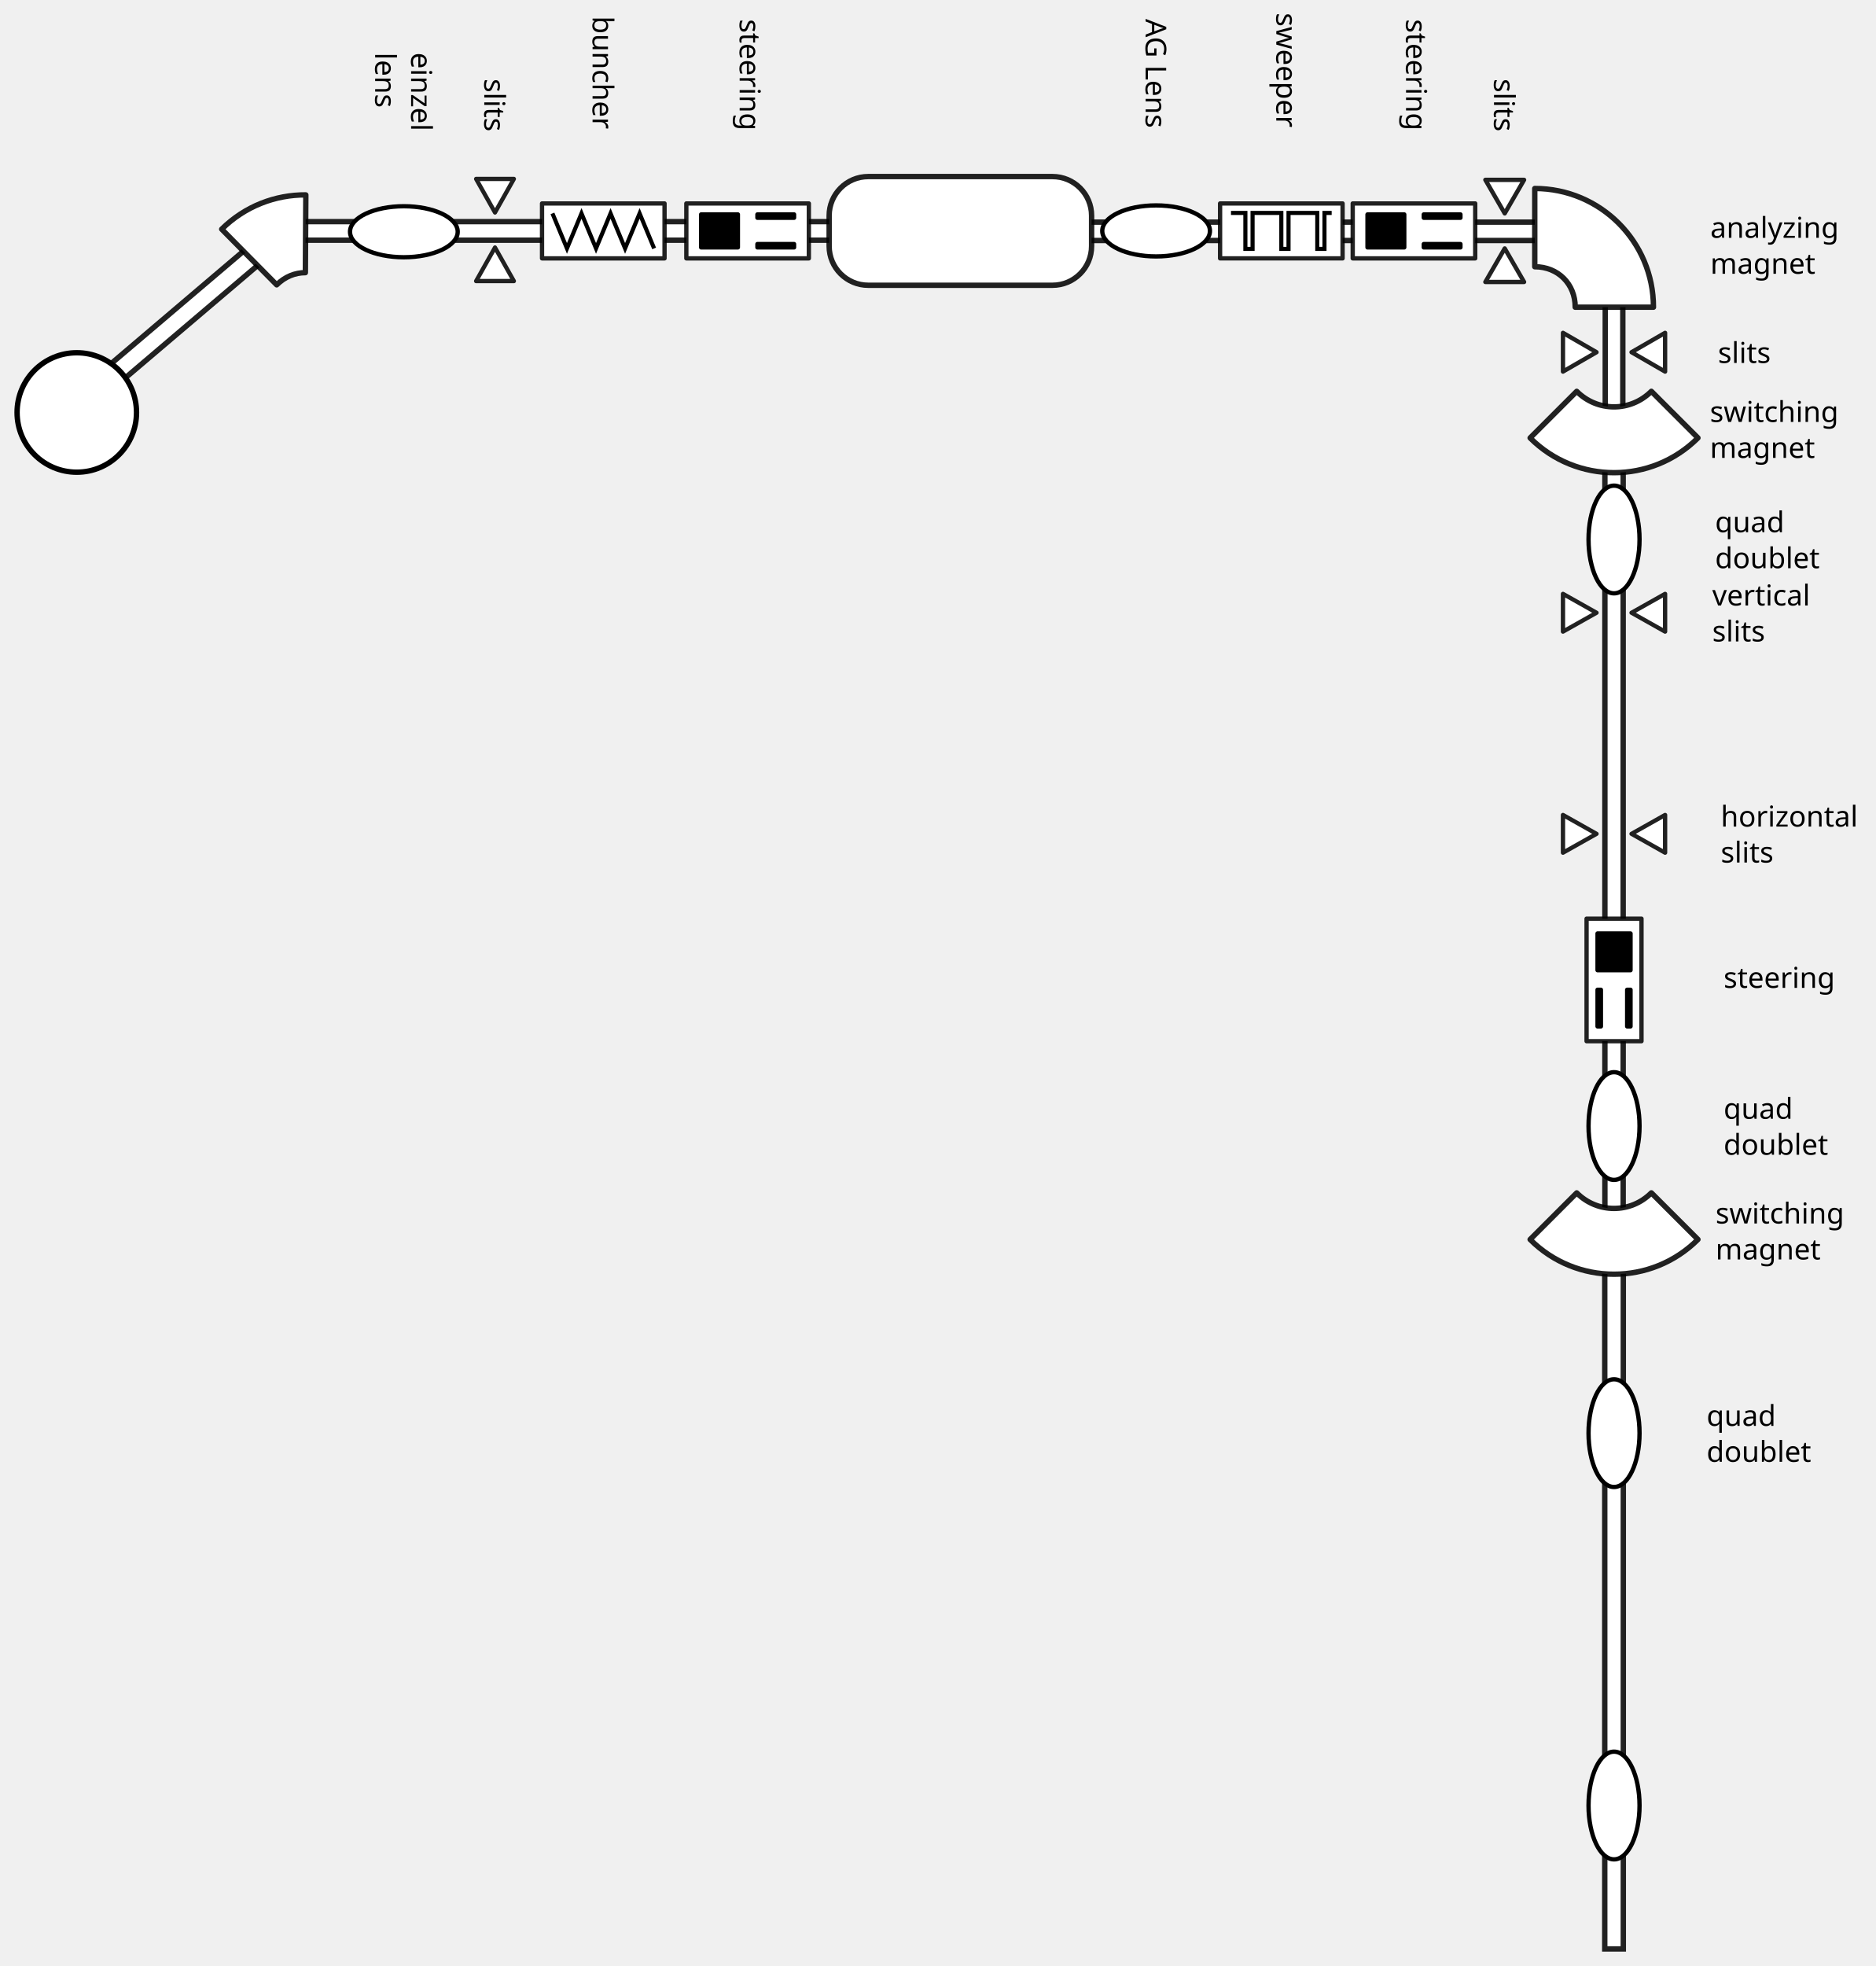
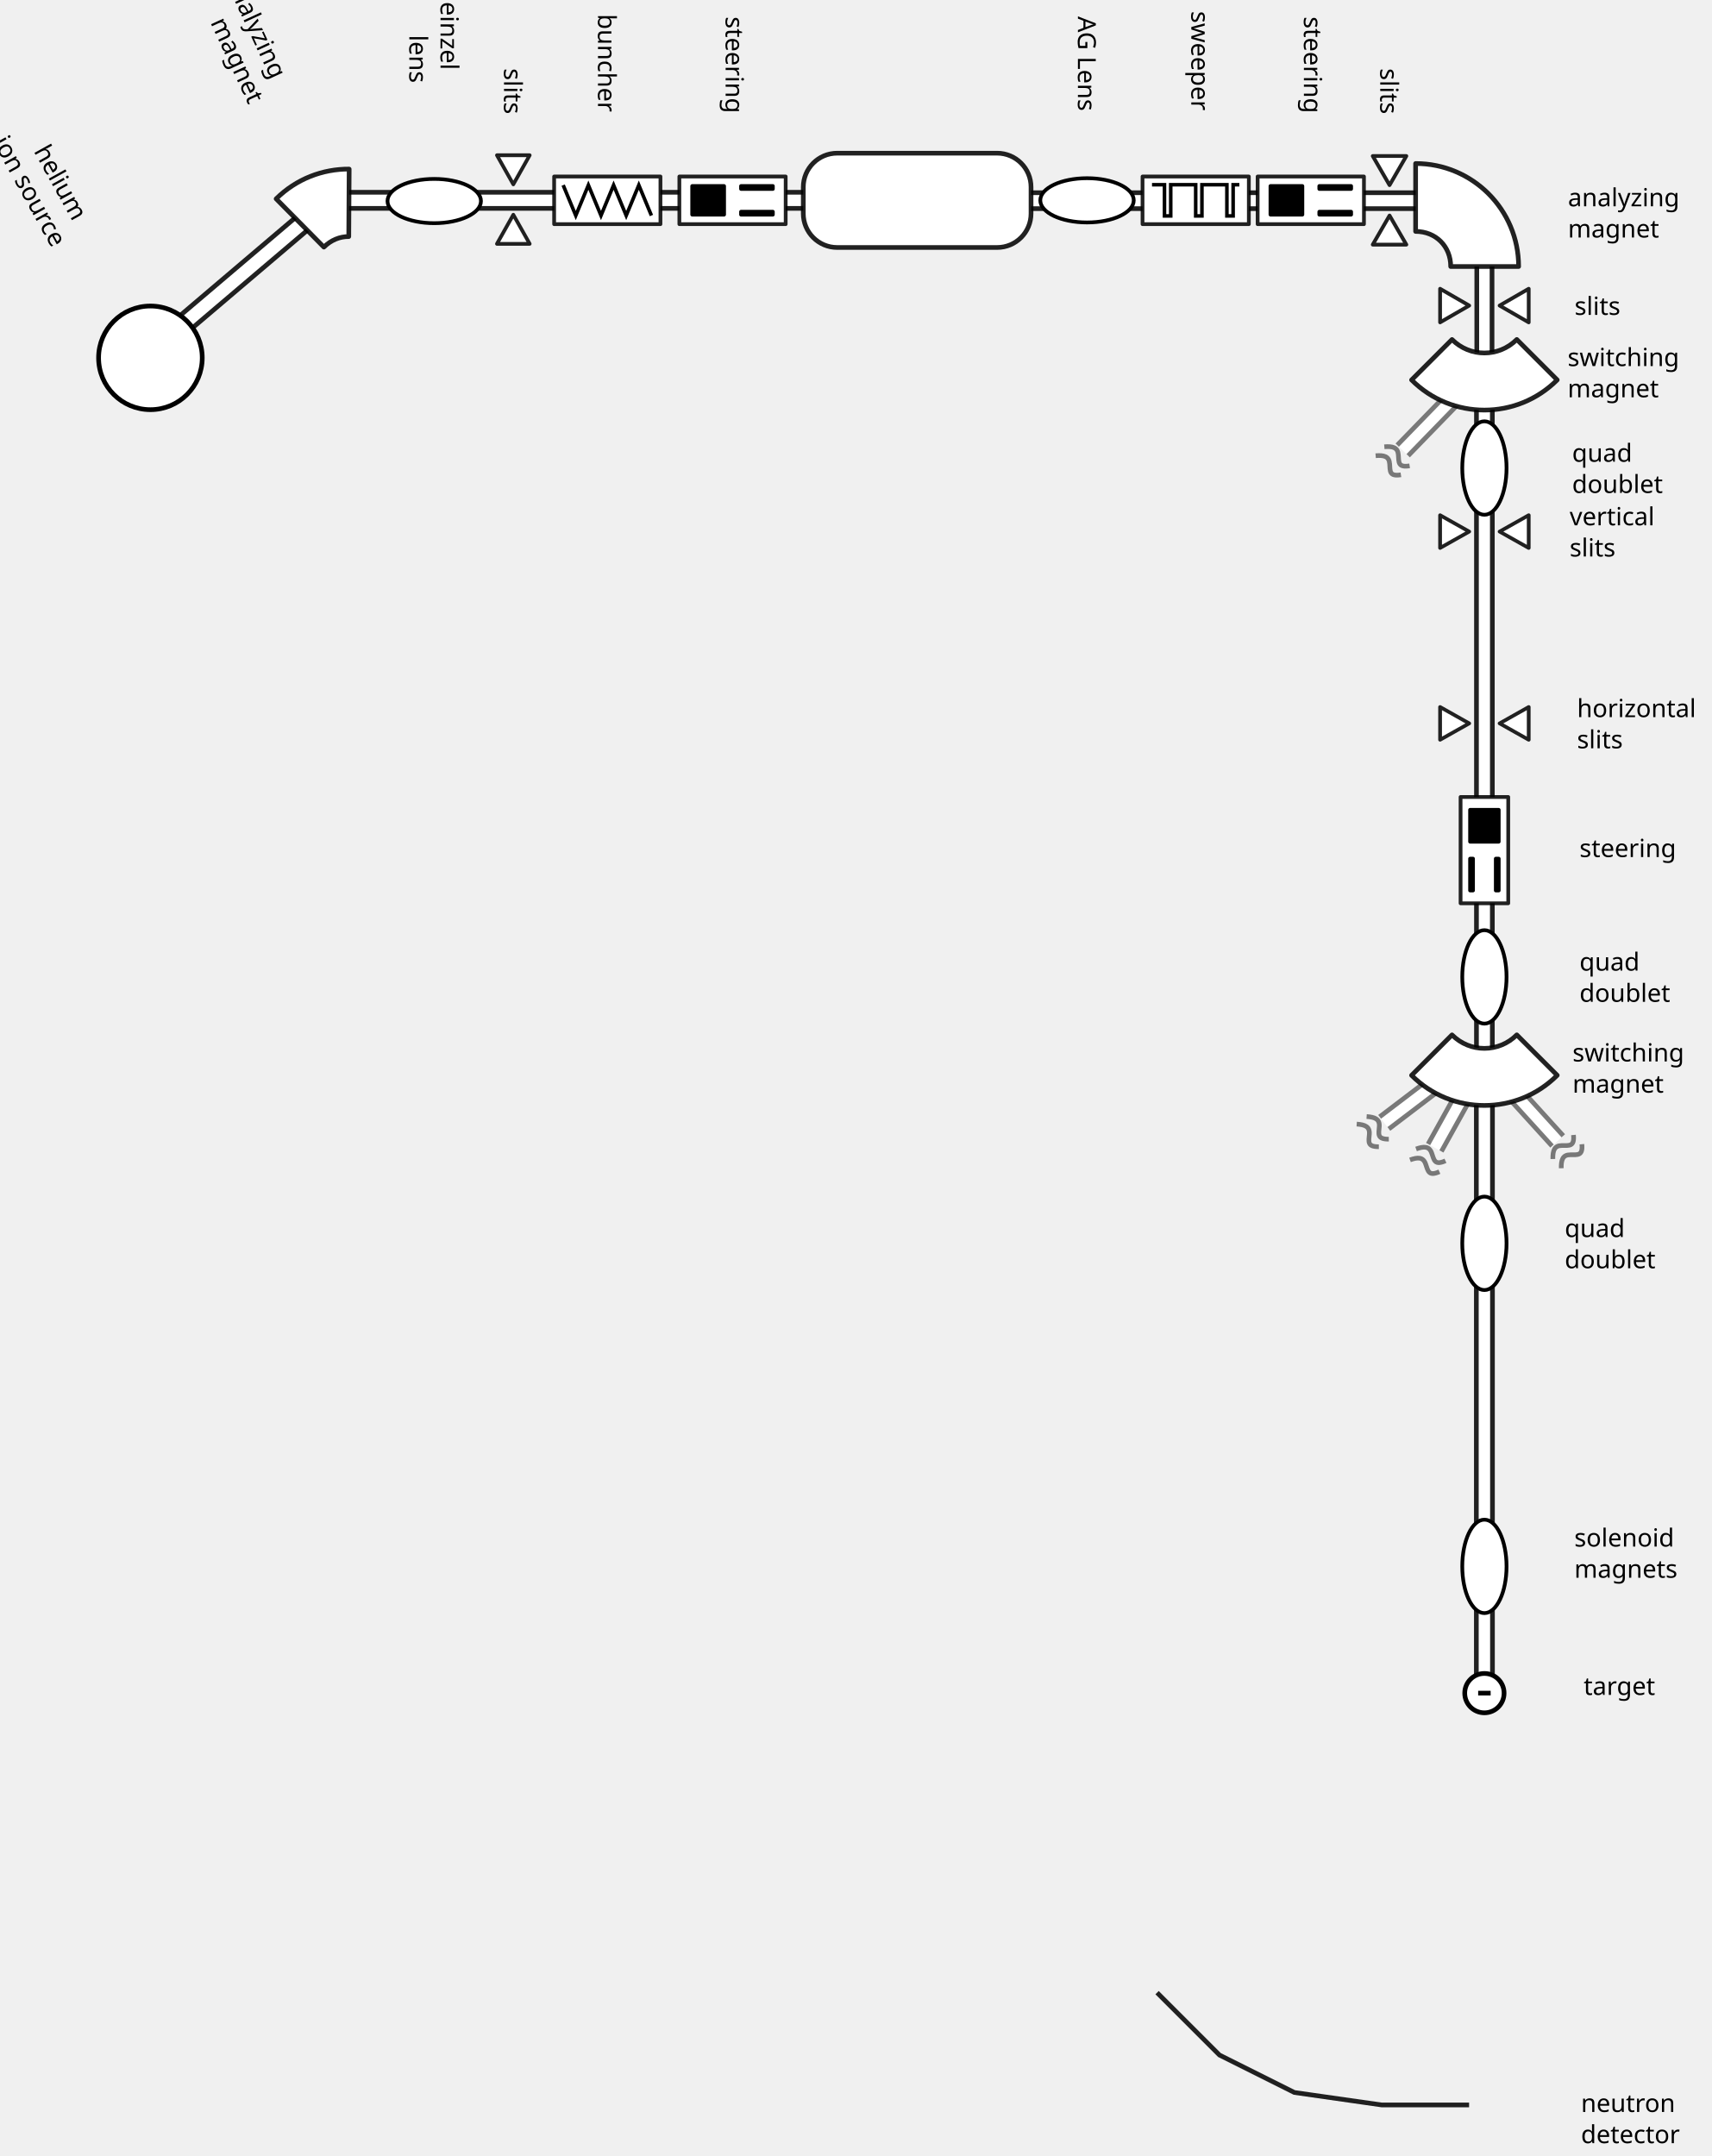
- <svg xmlns="http://www.w3.org/2000/svg" xmlns:ns1="http://www.openswatchbook.org/uri/2009/osb" xmlns:xlink="http://www.w3.org/1999/xlink" width="1304.421" height="1366.747" id="svg2" version="1.1" style="enable-background:new">
+ <svg xmlns="http://www.w3.org/2000/svg" xmlns:ns1="http://www.openswatchbook.org/uri/2009/osb" xmlns:xlink="http://www.w3.org/1999/xlink" width="1371.54" height="1727.65" id="svg2" version="1.1" style="enable-background:new">
  <defs id="defs4">
    <linearGradient id="linearGradient3824" ns1:paint="solid">
      <stop style="stop-color:#000000;stop-opacity:1;" offset="0" id="stop3826" />
    </linearGradient>
  </defs>
-   <g id="layer1" transform="translate(282.1109,-352.414)">
+   <g id="layer1" transform="translate(349.2292,-352.414)">
    <rect style="fill:#ffffff;fill-opacity:1;stroke:#000000;stroke-width:3.75;stroke-linejoin:miter;stroke-miterlimit:4;stroke-opacity:0.867;stroke-dasharray:none" id="rect2985" width="400" height="12.903" x="-88.71" y="506.492" />
    <rect style="fill:#ffffff;fill-opacity:1;stroke:#000000;stroke-width:3.75;stroke-linejoin:miter;stroke-miterlimit:4;stroke-opacity:0.867;stroke-dasharray:none" id="rect3761" width="362.033" height="12.765" x="452.394" y="506.838" />
    <rect y="-846.264" x="547.379" height="12.205" width="103.959" id="rect3795" style="fill:#ffffff;fill-opacity:1;stroke:#000000;stroke-width:3.75;stroke-linejoin:miter;stroke-miterlimit:4;stroke-opacity:0.867;stroke-dasharray:none" transform="matrix(0,1,-1,0,0,0)" />
    <rect transform="matrix(0,1,-1,0,0,0)" style="fill:#ffffff;fill-opacity:1;stroke:#000000;stroke-width:3.75;stroke-linejoin:miter;stroke-miterlimit:4;stroke-opacity:0.867;stroke-dasharray:none" id="rect3799" width="552.782" height="12.711" x="661.743" y="-846.517" />
    <rect y="-846.613" x="1214.237" height="12.903" width="493.049" id="rect3803" style="fill:#ffffff;fill-opacity:1;stroke:#000000;stroke-width:3.75;stroke-linejoin:miter;stroke-miterlimit:4;stroke-opacity:0.867;stroke-dasharray:none" transform="matrix(0,1,-1,0,0,0)" />
    <path style="fill:#ffffff;fill-opacity:1;stroke:#000000;stroke-width:3.75;stroke-linejoin:round;stroke-miterlimit:4;stroke-opacity:0.867" d="m 785.045,483.45 0,54.406 c 16.167,0 28.125,11.951 28.125,28.094 0,0.011 10e-6,0.021 0,0.031 l 54.406,0 c 0,-0.011 0,-0.021 0,-0.031 0,-45.57 -36.962,-82.5 -82.531,-82.5 z" id="path3851" />
-     <path style="fill:#ffffff;fill-opacity:1;stroke:#000000;stroke-width:3.75;stroke-linejoin:round;stroke-miterlimit:4;stroke-opacity:0.867" d="m 898.509,656.843 -32.394,-32.394 c -14.429,14.429 -37.488,14.44 -51.906,0.022 l -32.394,32.394 c 32.223,32.223 84.472,32.201 116.695,-0.022 z" id="path3857" />
-     <path id="path3875" d="m 898.509,1214.07 -32.394,-32.394 c -14.429,14.429 -37.488,14.44 -51.906,0.022 l -32.394,32.394 c 32.223,32.223 84.472,32.2 116.695,-0.022 z" style="fill:#ffffff;fill-opacity:1;stroke:#000000;stroke-width:3.75;stroke-linejoin:round;stroke-miterlimit:4;stroke-opacity:0.867" />
    <g id="g3881" transform="matrix(0.9748598,0,0,1,-190.4515,-0.6345175)">
      <path transform="matrix(0.5623057,0,0,0.5623057,128.2907,313.7645)" d="m 232.514,332.567 -11.976,-20.742 -11.976,-20.742 23.951,0 23.951,0 -11.976,20.742 z" id="path3877" style="fill:#ffffff;fill-opacity:1;stroke:#000000;stroke-width:5.335;stroke-linejoin:round;stroke-miterlimit:4;stroke-opacity:0.867;stroke-dasharray:none" />
      <path style="fill:#ffffff;fill-opacity:1;stroke:#000000;stroke-width:5.335;stroke-linejoin:round;stroke-miterlimit:4;stroke-opacity:0.867;stroke-dasharray:none" id="path3879" d="m 232.514,332.567 -11.976,-20.742 -11.976,-20.742 23.951,0 23.951,0 -11.976,20.742 z" transform="matrix(0.5623057,0,0,-0.5623057,128.2907,712.123)" />
    </g>
    <g id="g3885" transform="translate(505.1226,-5.6784668e-5)">
      <path style="fill:#ffffff;fill-opacity:1;stroke:#000000;stroke-width:5.335;stroke-linejoin:round;stroke-miterlimit:4;stroke-opacity:0.867;stroke-dasharray:none" id="path3887" d="m 232.514,332.567 -11.976,-20.742 -11.976,-20.742 23.951,0 23.951,0 -11.976,20.742 z" transform="matrix(0.5623057,0,0,0.5623057,128.2907,313.7645)" />
      <path transform="matrix(0.5623057,0,0,-0.5623057,128.2907,712.123)" d="m 232.514,332.567 -11.976,-20.742 -11.976,-20.742 23.951,0 23.951,0 -11.976,20.742 z" id="path3889" style="fill:#ffffff;fill-opacity:1;stroke:#000000;stroke-width:5.335;stroke-linejoin:round;stroke-miterlimit:4;stroke-opacity:0.867;stroke-dasharray:none" />
    </g>
    <g id="g3891" transform="matrix(0,1,-1,0,1353.105,338.2357)">
      <path style="fill:#ffffff;fill-opacity:1;stroke:#000000;stroke-width:5.335;stroke-linejoin:round;stroke-miterlimit:4;stroke-opacity:0.867;stroke-dasharray:none" id="path3893" d="m 232.514,332.567 -11.976,-20.742 -11.976,-20.742 23.951,0 23.951,0 -11.976,20.742 z" transform="matrix(0.5623057,0,0,0.5623057,128.2907,313.7645)" />
      <path transform="matrix(0.5623057,0,0,-0.5623057,128.2907,712.123)" d="m 232.514,332.567 -11.976,-20.742 -11.976,-20.742 23.951,0 23.951,0 -11.976,20.742 z" id="path3895" style="fill:#ffffff;fill-opacity:1;stroke:#000000;stroke-width:5.335;stroke-linejoin:round;stroke-miterlimit:4;stroke-opacity:0.867;stroke-dasharray:none" />
    </g>
    <use x="0" y="0" xlink:href="#g3881" id="use3897" transform="matrix(0,0.9999993,-1,0,1352.471,716.3166)" width="796.477" height="1256.64" />
    <use x="0" y="0" xlink:href="#g3881" id="use3899" transform="matrix(0,0.9999993,-1,0,1352.471,870.0119)" width="796.477" height="1256.64" />
    <g id="g3905" transform="translate(-170.2154,-145.1541)">
      <rect transform="translate(74.07204,472.0911)" y="166.915" x="190.922" height="38.184" width="85.181" id="rect3901" style="fill:#ffffff;fill-opacity:1;stroke:#000000;stroke-width:3;stroke-linejoin:round;stroke-miterlimit:4;stroke-opacity:0.867;stroke-dasharray:none" />
      <path id="path3903" d="m 272.231,645.922 10.101,24.352 10.101,-24.352 10.101,24.352 10.101,-24.352 10.101,24.352 10.101,-24.352 10.101,24.352" style="fill:none;stroke:#000000;stroke-width:2.85;stroke-linecap:butt;stroke-linejoin:miter;stroke-miterlimit:4;stroke-opacity:1;stroke-dasharray:none" />
    </g>
    <g id="g3995" transform="translate(215.1281,-325.3096)">
      <rect style="fill:#ffffff;fill-opacity:1;stroke:#000000;stroke-width:3;stroke-linejoin:round;stroke-miterlimit:4;stroke-opacity:0.867;stroke-dasharray:none" id="rect3989" width="85.181" height="38.184" x="351.109" y="819.161" />
      <path style="fill:none;stroke:#000000;stroke-width:2.85;stroke-linecap:butt;stroke-linejoin:miter;stroke-miterlimit:4;stroke-opacity:1;stroke-dasharray:none" d="m 358.699,825.753 10,0 0,25 5,0 0,-25 20,0 0,25 5,0 0,-25 20,0 0,25 5,0 0,-25 5,0" id="path3991" />
    </g>
    <g id="g3968" transform="translate(-57.27668,-178.0054)">
      <rect style="fill:#ffffff;fill-opacity:1;stroke:#000000;stroke-width:3;stroke-linejoin:round;stroke-miterlimit:4;stroke-opacity:0.867;stroke-dasharray:none" id="rect3913" width="85.181" height="38.184" x="252.394" y="671.857" />
      <g transform="translate(-0.06103718,-2.005307)" id="g3963">
        <rect style="fill:#000000;fill-opacity:1;stroke:#000000;stroke-width:3.081;stroke-linejoin:round;stroke-miterlimit:4;stroke-opacity:1;stroke-dasharray:none;stroke-dashoffset:0" id="rect3919" width="25.479" height="22.853" x="262.775" y="681.528" />
        <rect y="681.488" x="301.877" height="2.334" width="25.479" id="rect3923" style="fill:#000000;fill-opacity:1;stroke:#000000;stroke-width:3;stroke-linejoin:round;stroke-miterlimit:4;stroke-opacity:1;stroke-dasharray:none" />
        <use x="0" y="0" xlink:href="#rect3923" id="use3925" transform="translate(0,20.59896)" width="796.477" height="1256.64" />
      </g>
    </g>
    <use x="0" y="0" xlink:href="#g3968" id="use3975" transform="translate(463.3453,3.5931396e-6)" width="796.477" height="1256.64" />
    <use x="0" y="0" xlink:href="#use3975" id="use3977" transform="matrix(0,1,-1,0,1353.105,332.5966)" width="796.477" height="1256.64" style="fill:#ff0000" />
-     <text xml:space="preserve" style="font-size:20px;font-style:normal;font-weight:normal;line-height:125%;letter-spacing:0px;word-spacing:0px;fill:#000000;fill-opacity:1;stroke:none;font-family:Sans" x="388.918" y="-3.747" id="text3122" transform="matrix(0,1,-1,0,0,0)">
-       <tspan id="tspan3124" x="388.918" y="-3.747">einzel</tspan>
-       <tspan x="388.918" y="21.253" id="tspan3126">lens</tspan>
+     <text xml:space="preserve" style="font-size:20px;font-style:normal;font-weight:normal;text-align:end;line-height:125%;letter-spacing:0px;word-spacing:0px;writing-mode:lr-tb;text-anchor:end;fill:#000000;fill-opacity:1;stroke:none;font-family:Sans" x="444.855" y="-3.747" id="text3122" transform="matrix(0,1,-1,0,0,0)">
+       <tspan id="tspan3124" x="444.855" y="-3.747">einzel</tspan>
+       <tspan x="444.855" y="21.253" id="tspan3126">lens</tspan>
    </text>
    <text xml:space="preserve" style="font-size:20px;font-style:normal;font-weight:normal;line-height:125%;letter-spacing:0px;word-spacing:0px;fill:#000000;fill-opacity:1;stroke:none;font-family:Sans" x="908.46" y="773.343" id="text3128">
      <tspan id="tspan3130" x="908.46" y="773.343">vertical</tspan>
      <tspan x="908.46" y="798.343" id="tspan3132">slits</tspan>
    </text>
    <text xml:space="preserve" style="font-size:20px;font-style:normal;font-weight:normal;line-height:125%;letter-spacing:0px;word-spacing:0px;fill:#000000;fill-opacity:1;stroke:none;font-family:Sans" x="363.635" y="-129.913" id="text3134" transform="matrix(0,1,-1,0,0,0)">
      <tspan id="tspan3136" x="363.635" y="-129.913">buncher</tspan>
    </text>
    <text xml:space="preserve" style="font-size:20px;font-style:normal;font-weight:normal;line-height:125%;letter-spacing:0px;word-spacing:0px;fill:#000000;fill-opacity:1;stroke:none;font-family:Sans" x="365.705" y="-232.19" id="text3138" transform="matrix(0,1,-1,0,0,0)">
      <tspan id="tspan3140" x="365.705" y="-232.19">steering</tspan>
    </text>
    <text xml:space="preserve" style="font-size:20px;font-style:normal;font-weight:normal;line-height:125%;letter-spacing:0px;word-spacing:0px;fill:#000000;fill-opacity:1;stroke:none;font-family:Sans" x="361.33" y="-605.307" id="text3142" transform="matrix(0,1,-1,0,0,0)">
      <tspan id="tspan3144" x="361.33" y="-605.307">sweeper</tspan>
    </text>
    <text xml:space="preserve" style="font-size:20px;font-style:normal;font-weight:normal;line-height:125%;letter-spacing:0px;word-spacing:0px;fill:#000000;fill-opacity:1;stroke:none;font-family:Sans" x="365.705" y="-695.536" id="text3146" transform="matrix(0,1,-1,0,0,0)">
      <tspan id="tspan3148" x="365.705" y="-695.536">steering</tspan>
    </text>
    <text xml:space="preserve" style="font-size:20px;font-style:normal;font-weight:normal;line-height:125%;letter-spacing:0px;word-spacing:0px;fill:#000000;fill-opacity:1;stroke:none;font-family:Sans" x="914.371" y="927.039" id="text3150">
      <tspan id="tspan3152" x="914.371" y="927.039">horizontal</tspan>
      <tspan x="914.371" y="952.039" id="tspan3154">slits</tspan>
    </text>
    <text xml:space="preserve" style="font-size:20px;font-style:normal;font-weight:normal;line-height:125%;letter-spacing:0px;word-spacing:0px;fill:#000000;fill-opacity:1;stroke:none;font-family:Sans" x="589.166" y="502.761" id="text3156" transform="translate(-68.88549,461.7161)">
      <tspan id="tspan3158" x="589.166" y="502.761" />
    </text>
    <text xml:space="preserve" style="font-size:20px;font-style:normal;font-weight:normal;line-height:125%;letter-spacing:0px;word-spacing:0px;fill:#000000;fill-opacity:1;stroke:none;font-family:Sans" x="407.141" y="-54.615" id="text3160" transform="matrix(0,1,-1,0,0,0)">
      <tspan id="tspan3162" x="407.141" y="-54.615">slits</tspan>
    </text>
    <text xml:space="preserve" style="font-size:20px;font-style:normal;font-weight:normal;line-height:125%;letter-spacing:0px;word-spacing:0px;fill:#000000;fill-opacity:1;stroke:none;font-family:Sans" x="407.141" y="-756.701" id="text3164" transform="matrix(0,1,-1,0,0,0)">
      <tspan id="tspan3166" x="407.141" y="-756.701">slits</tspan>
    </text>
    <text xml:space="preserve" style="font-size:20px;font-style:normal;font-weight:normal;line-height:125%;letter-spacing:0px;word-spacing:0px;fill:#000000;fill-opacity:1;stroke:none;font-family:Sans" x="916.341" y="1039.168" id="text3168">
      <tspan id="tspan3170" x="916.341" y="1039.168">steering</tspan>
    </text>
    <use x="0" y="0" xlink:href="#path3172" id="use3942" transform="matrix(0,1,-1,0,1353.105,205.7083)" width="948.337" height="1277.15" />
    <use x="0" y="0" xlink:href="#path3172" id="use3944" transform="matrix(0,1,-1,0,1353.105,613.4818)" width="948.337" height="1277.15" />
    <use x="0" y="0" xlink:href="#path3172" id="use3946" transform="matrix(0,1,-1,0,1353.105,826.9629)" width="948.337" height="1277.15" />
    <use x="0" y="0" xlink:href="#path3172" id="use3948" transform="matrix(-1,0,0,-1,520.4556,1026.463)" width="948.337" height="1277.15" />
    <text xml:space="preserve" style="font-size:20px;font-style:normal;font-weight:normal;line-height:125%;letter-spacing:0px;word-spacing:0px;fill:#000000;fill-opacity:1;stroke:none;font-family:Sans" x="365.539" y="-514.473" id="text3950" transform="matrix(0,1,-1,0,0,0)">
      <tspan id="tspan3952" x="365.539" y="-514.473">AG Lens</tspan>
    </text>
    <text xml:space="preserve" style="font-size:20px;font-style:normal;font-weight:normal;line-height:125%;letter-spacing:0px;word-spacing:0px;fill:#000000;fill-opacity:1;stroke:none;font-family:Sans" x="912.401" y="604.726" id="text3954">
      <tspan id="tspan3956" x="912.401" y="604.726">slits</tspan>
    </text>
    <text xml:space="preserve" style="font-size:20px;font-style:normal;font-weight:normal;line-height:125%;letter-spacing:0px;word-spacing:0px;fill:#000000;fill-opacity:1;stroke:none;font-family:Sans" x="910.43" y="722.417" id="text3958">
      <tspan id="tspan3960" x="910.43" y="722.417">quad</tspan>
      <tspan x="910.43" y="747.417" id="tspan3962">doublet</tspan>
    </text>
    <text xml:space="preserve" style="font-size:20px;font-style:normal;font-weight:normal;line-height:125%;letter-spacing:0px;word-spacing:0px;fill:#000000;fill-opacity:1;stroke:none;font-family:Sans" x="916.341" y="1130.191" id="text3964">
      <tspan id="tspan3966" x="916.341" y="1130.191">quad</tspan>
      <tspan x="916.341" y="1155.191" id="tspan3968">doublet</tspan>
    </text>
    <text xml:space="preserve" style="font-size:20px;font-style:normal;font-weight:normal;line-height:125%;letter-spacing:0px;word-spacing:0px;fill:#000000;fill-opacity:1;stroke:none;font-family:Sans" x="904.519" y="1343.672" id="text3970">
      <tspan id="tspan3972" x="904.519" y="1343.672">quad</tspan>
      <tspan x="904.519" y="1368.672" id="tspan3974">doublet</tspan>
    </text>
    <text xml:space="preserve" style="font-size:20px;font-style:normal;font-weight:normal;line-height:125%;letter-spacing:0px;word-spacing:0px;fill:#000000;fill-opacity:1;stroke:none;font-family:Sans" x="906.812" y="645.752" id="text3986">
      <tspan id="tspan3988" x="906.812" y="645.752">switching</tspan>
      <tspan x="906.812" y="670.752" id="tspan3990">magnet</tspan>
    </text>
    <text xml:space="preserve" style="font-size:20px;font-style:normal;font-weight:normal;line-height:125%;letter-spacing:0px;word-spacing:0px;fill:#000000;fill-opacity:1;stroke:none;font-family:Sans" x="910.753" y="1202.979" id="text3992">
      <tspan id="tspan3994" x="910.753" y="1202.979">switching</tspan>
      <tspan x="910.753" y="1227.979" id="tspan3996">magnet</tspan>
    </text>
    <text xml:space="preserve" style="font-size:20px;font-style:normal;font-weight:normal;line-height:125%;letter-spacing:0px;word-spacing:0px;fill:#000000;fill-opacity:1;stroke:none;font-family:Sans" x="907.099" y="517.733" id="text3998">
      <tspan id="tspan4000" x="907.099" y="517.733">analyzing</tspan>
      <tspan x="907.099" y="542.733" id="tspan4002">magnet</tspan>
    </text>
    <rect style="fill:#ffffff;fill-opacity:1;stroke:#000000;stroke-width:3.75;stroke-linejoin:miter;stroke-miterlimit:4;stroke-opacity:0.867;stroke-dasharray:none;enable-background:new" id="rect3761-8" width="187.539" height="13.938" x="-587.15" y="328.553" transform="matrix(0.7620342,-0.6475368,0.6475368,0.7620342,0,0)" />
    <rect style="fill:#ffffff;fill-opacity:1;stroke:#000000;stroke-width:3.75;stroke-linejoin:round;stroke-miterlimit:4;stroke-opacity:0.867;stroke-dasharray:none" id="rect2987" width="182.479" height="75.572" x="294.415" y="475.158" rx="27.2" />
    <path style="fill:#ffffff;fill-opacity:1;stroke:#000000;stroke-width:3;stroke-linejoin:round;stroke-miterlimit:4;stroke-opacity:1;stroke-dasharray:none;stroke-dashoffset:0" id="path3172" d="m 204.927,485.027 c 0,20.677 -7.94,37.439 -17.734,37.439 -9.794,0 -17.734,-16.762 -17.734,-37.439 0,-20.677 7.94,-37.439 17.734,-37.439 9.794,0 17.734,16.762 17.734,37.439 z" transform="matrix(0,1,-1,0,1006.78,325.7506)" />
    <use x="0" y="0" xlink:href="#use3946" id="use3217" transform="translate(0,258.873)" width="1081.021" height="1255.878" />
    <path style="fill:#ffffff;fill-opacity:1;stroke:#000000;stroke-width:3.75;stroke-linejoin:round;stroke-miterlimit:4;stroke-opacity:0.867;enable-background:new" d="m -127.961,511.726 38.242,38.699 c 5.75,-5.682 12.856,-8.494 19.938,-8.456 0.332,-55.549 -0.087,15.161 0.321,-54.049 -0.007,-4e-5 -0.015,-0.022 -0.022,-0.022 -21.118,-0.12 -42.272,7.812 -58.479,23.828 z" id="path3851-0" />
    <path style="fill:#ffffff;fill-opacity:1;stroke:#000000;stroke-width:3.75;stroke-miterlimit:4;stroke-opacity:1;stroke-dasharray:none" id="path3101" d="m 240.678,668.59 c 0,22.934 -18.592,41.525 -41.525,41.525 -22.934,0 -41.525,-18.592 -41.525,-41.525 0,-22.934 18.592,-41.525 41.525,-41.525 22.934,0 41.525,18.592 41.525,41.525 z" transform="translate(-427.863,-29.42914)" />
+     <g id="g3981">
+       <g id="g3986" transform="matrix(0.7173524,0.6967105,-0.6967105,0.7173524,931.2735,-248.6231)">
+         <path transform="matrix(0,1,-1,0,0,0)" style="fill:#ffffff;fill-opacity:1;stroke:#666666;stroke-width:3.75;stroke-linejoin:miter;stroke-miterlimit:4;stroke-opacity:0.867;stroke-dasharray:none" d="m 799.161,-551.787 -71.979,0 0,-12.205 71.979,0" id="rect3202" />
+         <path style="fill:none;stroke:#666666;stroke-width:3.75;stroke-linecap:butt;stroke-linejoin:miter;stroke-miterlimit:4;stroke-opacity:0.867;stroke-dasharray:none" d="m 545.295,807.31 c 4.408,-5.038 8.094,-7.207 12.594,-3.148 4.5,4.058 6.927,7.556 12.594,0" id="path3976" />
+         <use x="0" y="0" xlink:href="#path3976" id="use3978" transform="translate(0,10)" width="1304.421" height="1366.747" />
+       </g>
+       <g transform="matrix(0.7401288,-0.6724651,0.6724651,0.7401288,-51.46906,1050.331)" id="g3991">
+         <path id="path3993" d="m 799.161,-551.787 -71.979,0 0,-12.205 71.979,0" style="fill:#ffffff;fill-opacity:1;stroke:#666666;stroke-width:3.75;stroke-linejoin:miter;stroke-miterlimit:4;stroke-opacity:0.867;stroke-dasharray:none" transform="matrix(0,1,-1,0,0,0)" />
+         <path id="path3995" d="m 545.295,807.31 c 4.408,-5.038 8.094,-7.207 12.594,-3.148 4.5,4.058 6.927,7.556 12.594,0" style="fill:none;stroke:#666666;stroke-width:3.75;stroke-linecap:butt;stroke-linejoin:miter;stroke-miterlimit:4;stroke-opacity:0.867;stroke-dasharray:none" />
+         <use height="1366.747" width="1304.421" transform="translate(0,10)" id="use3997" xlink:href="#path3976" y="0" x="0" />
+       </g>
+       <g id="g3999" transform="matrix(0.6965749,0.7174841,-0.7174841,0.6965749,946.8408,297.2785)">
+         <g id="g4015" transform="matrix(0.9927813,0.1199386,-0.1199386,0.9927813,96.91859,-61.00594)">
+           <path id="path4001" d="m 799.161,-551.787 -71.979,0 0,-12.205 71.979,0" style="fill:#ffffff;fill-opacity:1;stroke:#666666;stroke-width:3.75;stroke-linejoin:miter;stroke-miterlimit:4;stroke-opacity:0.867;stroke-dasharray:none" transform="matrix(0,1,-1,0,0,0)" />
+           <path id="path4003" d="m 545.295,807.31 c 4.408,-5.038 8.094,-7.207 12.594,-3.148 4.5,4.058 6.927,7.556 12.594,0" style="fill:none;stroke:#666666;stroke-width:3.75;stroke-linecap:butt;stroke-linejoin:miter;stroke-miterlimit:4;stroke-opacity:0.867;stroke-dasharray:none" />
+           <use height="1366.747" width="1304.421" transform="translate(0,10)" id="use4005" xlink:href="#path3976" y="0" x="0" />
+         </g>
+       </g>
+       <g transform="matrix(0.8743763,0.4852485,-0.4852485,0.8743763,700.3617,302.6274)" id="g4007">
+         <path id="path4009" d="m 799.161,-551.787 -71.979,0 0,-12.205 71.979,0" style="fill:#ffffff;fill-opacity:1;stroke:#666666;stroke-width:3.75;stroke-linejoin:miter;stroke-miterlimit:4;stroke-opacity:0.867;stroke-dasharray:none" transform="matrix(0,1,-1,0,0,0)" />
+         <path id="path4011" d="m 545.295,807.31 c 4.408,-5.038 8.094,-7.207 12.594,-3.148 4.5,4.058 6.927,7.556 12.594,0" style="fill:none;stroke:#666666;stroke-width:3.75;stroke-linecap:butt;stroke-linejoin:miter;stroke-miterlimit:4;stroke-opacity:0.867;stroke-dasharray:none" />
+         <use height="1366.747" width="1304.421" transform="translate(0,10)" id="use4013" xlink:href="#path3976" y="0" x="0" />
+       </g>
+       <text xml:space="preserve" style="font-size:20px;font-style:normal;font-weight:normal;text-align:end;line-height:125%;letter-spacing:0px;word-spacing:0px;text-anchor:end;fill:#000000;fill-opacity:1;stroke:none;font-family:Sans" x="369.059" y="511.765" id="text4020" transform="matrix(0.4856759,0.874139,-0.874139,0.4856759,0,0)">
+         <tspan id="tspan4022" x="369.059" y="511.765">helium</tspan>
+         <tspan x="369.059" y="536.765" id="tspan4024">ion source</tspan>
+       </text>
+       <text xml:space="preserve" style="font-size:20px;font-style:normal;font-weight:normal;text-align:end;line-height:125%;letter-spacing:0px;word-spacing:0px;text-anchor:end;fill:#000000;fill-opacity:1;stroke:none;font-family:Sans" x="369.592" y="294.617" id="text4026" transform="matrix(0.420064,0.9074945,-0.9074945,0.420064,0,0)">
+         <tspan id="tspan4028" x="369.592" y="294.617">analyzing</tspan>
+         <tspan x="369.592" y="319.617" id="tspan4030">magnet</tspan>
+       </text>
+     </g>
+     <path style="fill:#ffffff;fill-opacity:1;stroke:#000000;stroke-width:3.75;stroke-linejoin:round;stroke-miterlimit:4;stroke-opacity:0.867" d="m 898.509,656.843 -32.394,-32.394 c -14.429,14.429 -37.488,14.44 -51.906,0.022 l -32.394,32.394 c 32.223,32.223 84.472,32.201 116.695,-0.022 z" id="path3857" />
+     <path id="path3875" d="m 898.509,1214.07 -32.394,-32.394 c -14.429,14.429 -37.488,14.44 -51.906,0.022 l -32.394,32.394 c 32.223,32.223 84.472,32.2 116.695,-0.022 z" style="fill:#ffffff;fill-opacity:1;stroke:#000000;stroke-width:3.75;stroke-linejoin:round;stroke-miterlimit:4;stroke-opacity:0.867" />
+     <path transform="matrix(0.3795919,0,0,0.3795919,764.5648,1455.37)" d="m 240.678,668.59 c 0,22.934 -18.592,41.525 -41.525,41.525 -22.934,0 -41.525,-18.592 -41.525,-41.525 0,-22.934 18.592,-41.525 41.525,-41.525 22.934,0 41.525,18.592 41.525,41.525 z" id="path4032" style="fill:#ffffff;fill-opacity:1;stroke:#000000;stroke-width:9.879;stroke-miterlimit:4;stroke-opacity:1;stroke-dasharray:none" />
+     <path style="fill:none;stroke:#000000;stroke-width:3.75;stroke-linecap:butt;stroke-linejoin:miter;stroke-miterlimit:4;stroke-opacity:0.867;stroke-dasharray:none" d="m 1110,1686.747 -70,0 -70,-10 -60,-30 -50,-50" id="path4034" transform="translate(-282.1109,352.414)" />
+     <text xml:space="preserve" style="font-size:20px;font-style:normal;font-weight:normal;line-height:125%;letter-spacing:0px;word-spacing:0px;fill:#000000;fill-opacity:1;stroke:none;font-family:Sans" x="1194.297" y="1239.284" id="text4036" transform="translate(-282.1109,352.414)">
+       <tspan id="tspan4038" x="1194.297" y="1239.284">solenoid</tspan>
+       <tspan x="1194.297" y="1264.284" id="tspan4040">magnets</tspan>
+     </text>
+     <text xml:space="preserve" style="font-size:20px;font-style:normal;font-weight:normal;line-height:125%;letter-spacing:0px;word-spacing:0px;fill:#000000;fill-opacity:1;stroke:none;font-family:Sans" x="1201.795" y="1358.178" id="text4042" transform="translate(-282.1109,352.414)">
+       <tspan id="tspan4044" x="1201.795" y="1358.178">target</tspan>
+     </text>
+     <text xml:space="preserve" style="font-size:20px;font-style:normal;font-weight:normal;line-height:125%;letter-spacing:0px;word-spacing:0px;fill:#000000;fill-opacity:1;stroke:none;font-family:Sans" x="1199.653" y="1692.367" id="text4046" transform="translate(-282.1109,352.414)">
+       <tspan id="tspan4048" x="1199.653" y="1692.367">neutron</tspan>
+       <tspan x="1199.653" y="1717.367" id="tspan4050">detector</tspan>
+     </text>
+     <path style="fill:none;stroke:#000000;stroke-width:3.75;stroke-linecap:butt;stroke-linejoin:miter;stroke-miterlimit:4;stroke-opacity:1;stroke-dasharray:none" d="m 835.161,1709.161 10,0" id="path4052" />
  </g>
</svg>
